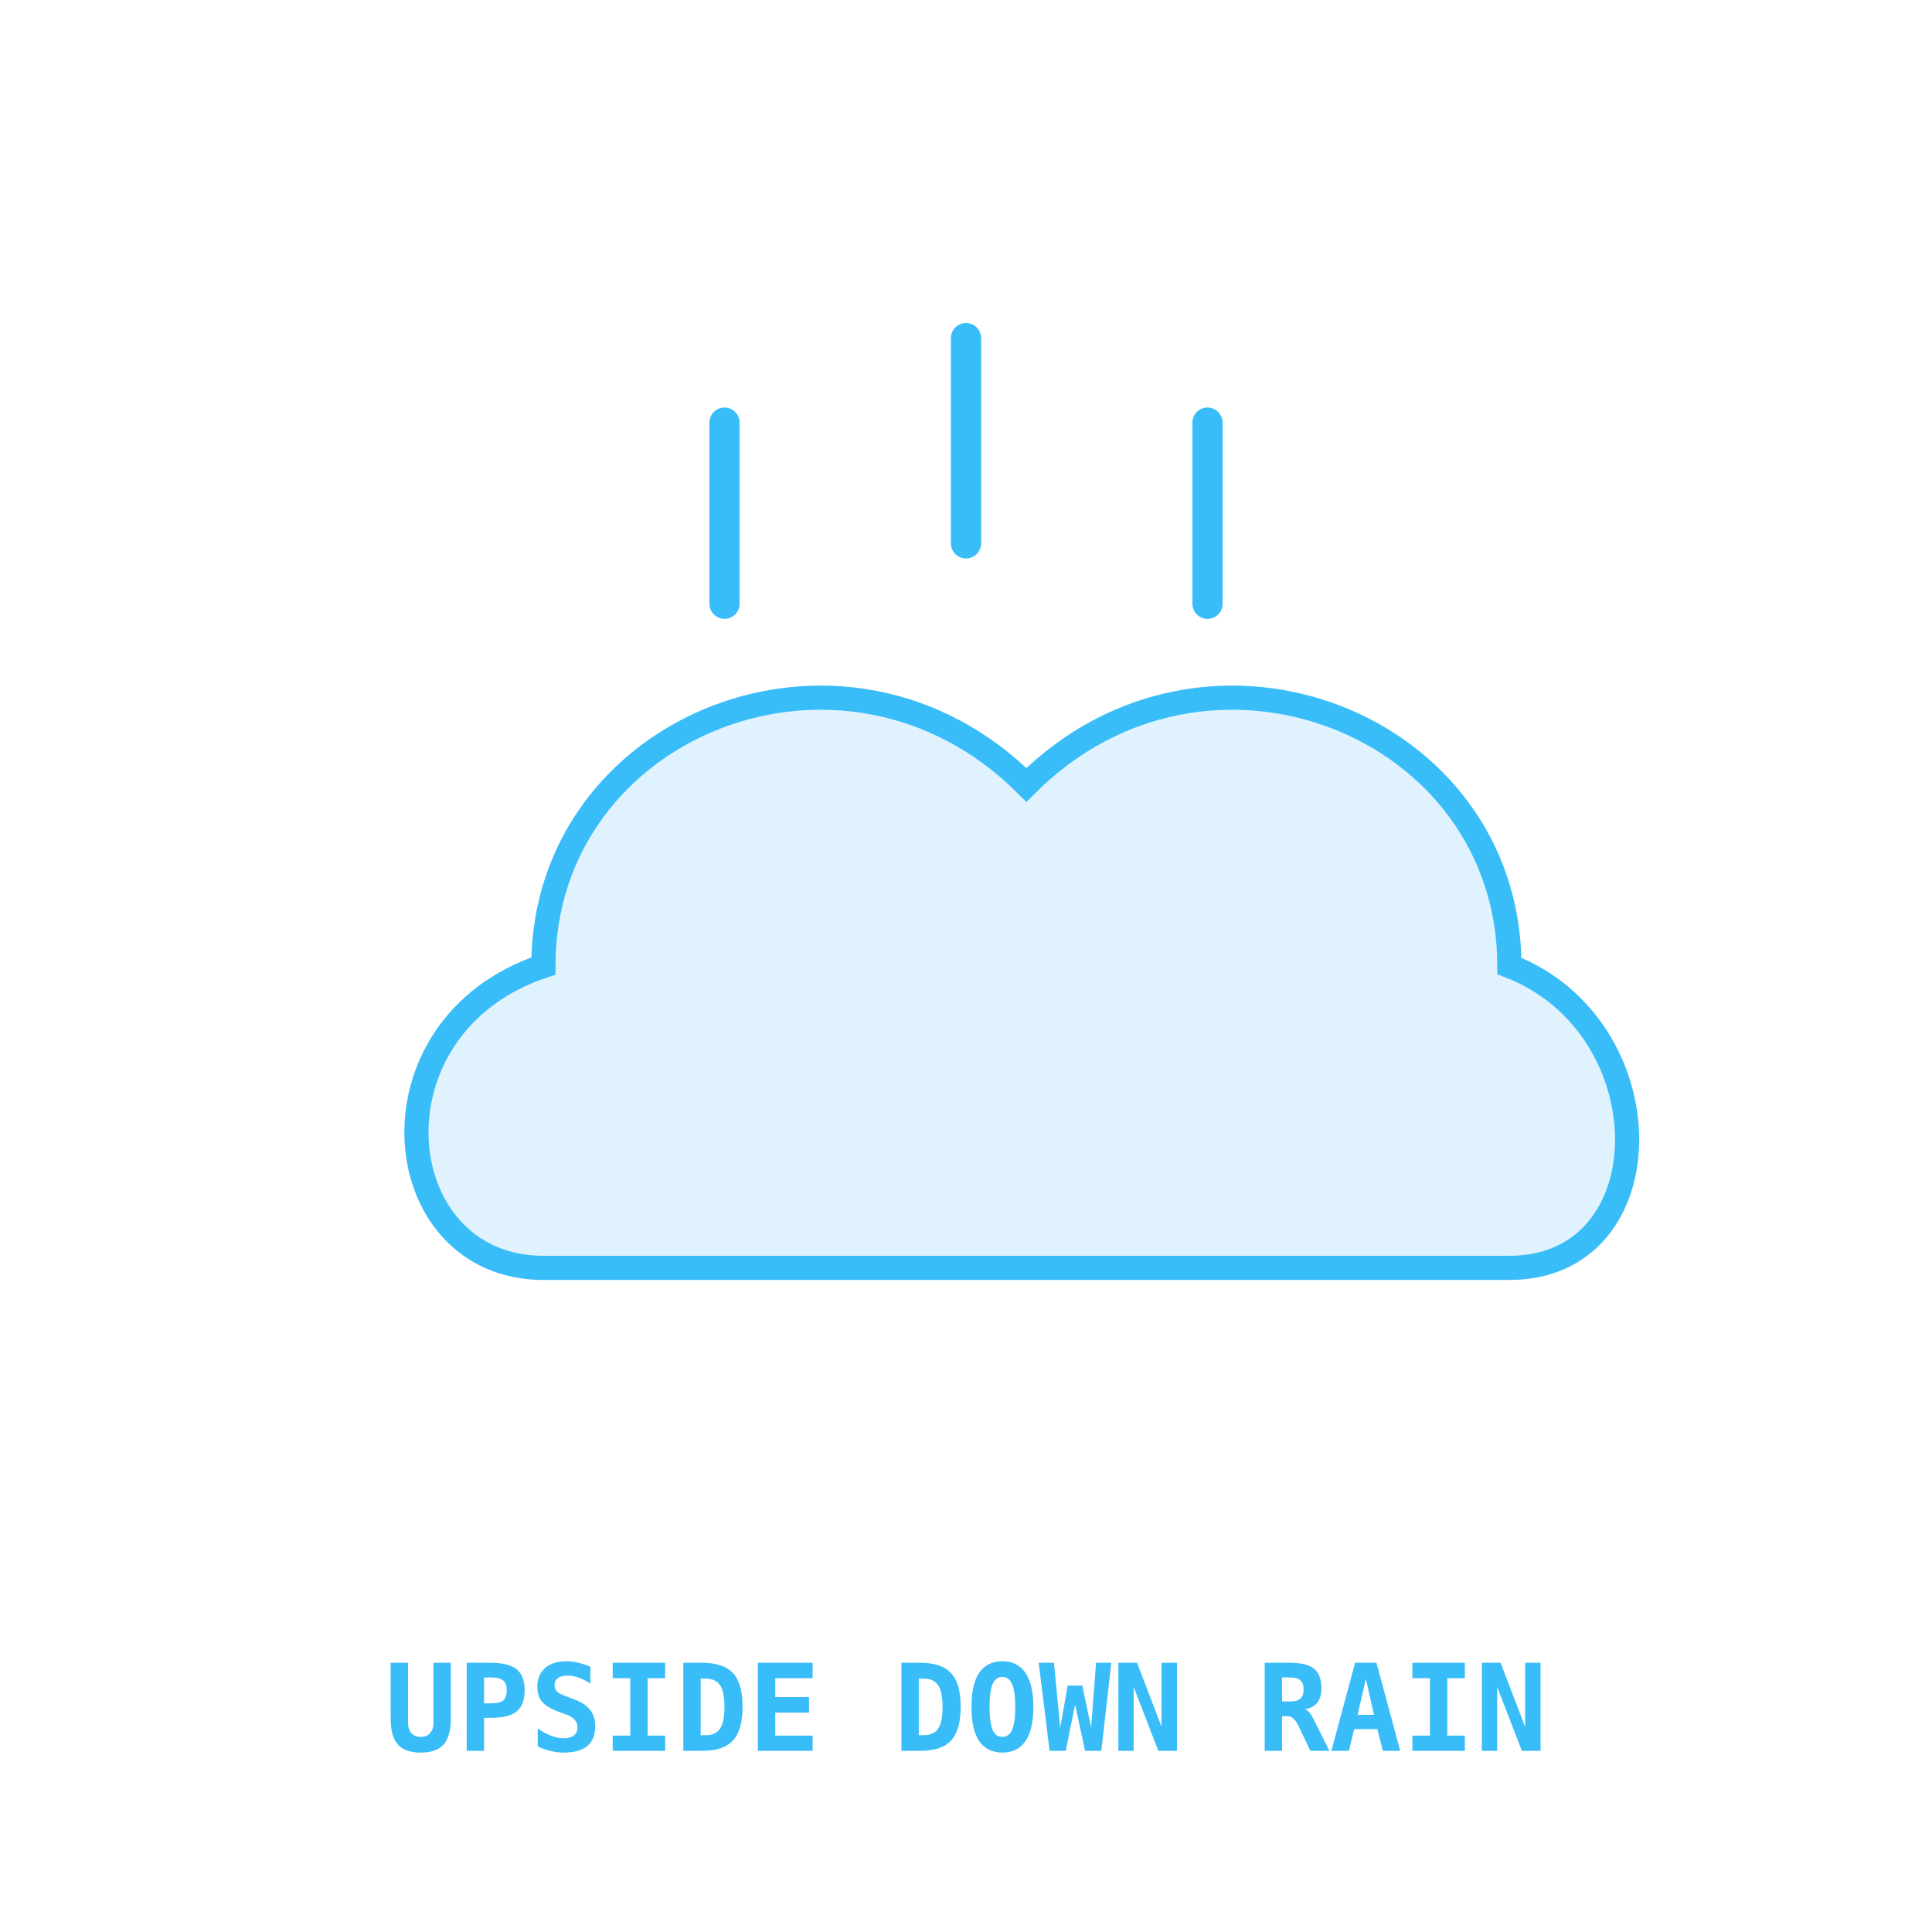
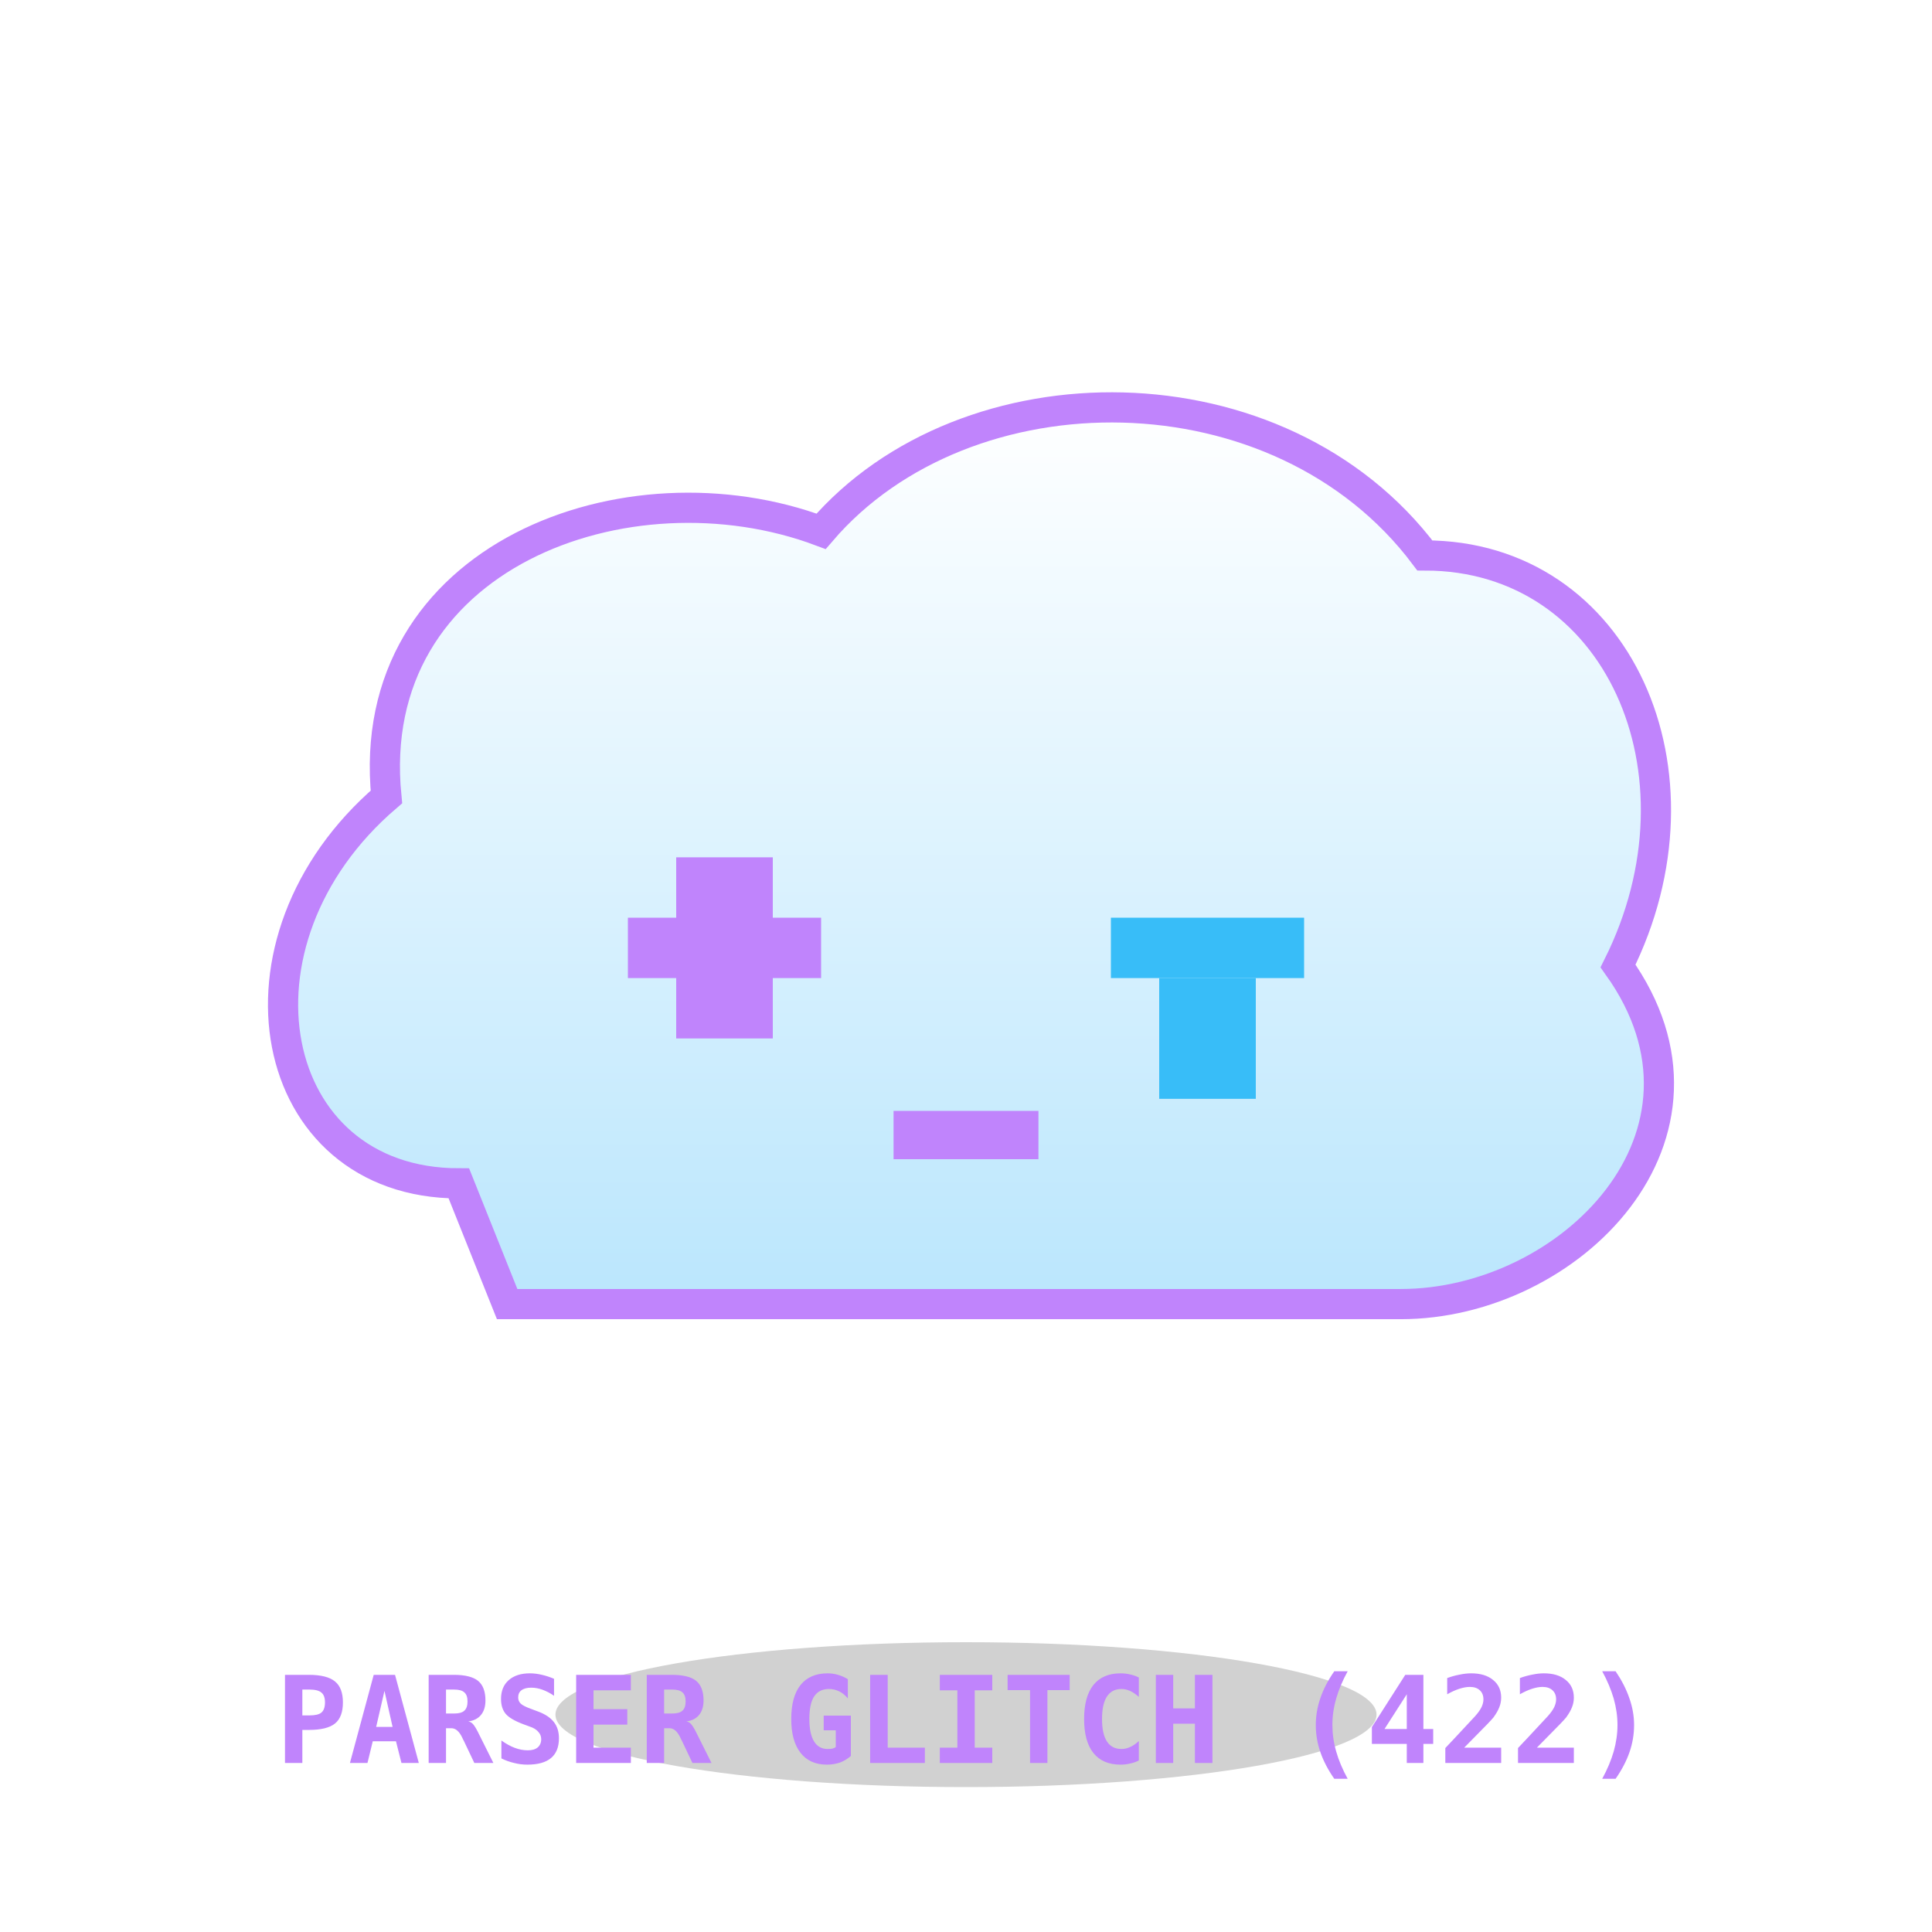
<svg xmlns="http://www.w3.org/2000/svg" viewBox="0 0 160 160" width="100%" height="100%">
-   <path d="M 45 105 C 32 105 30 85 45 80 C 45 60 70 50 85 65 C 100 50 125 60 125 80 C 138 85 138 105 125 105 Z" fill="#e0f2fe" stroke="#38bdf8" stroke-width="2" />
-   <line x1="60" y1="50" x2="60" y2="35" stroke="#38bdf8" stroke-width="2.5" stroke-linecap="round" />
-   <line x1="80" y1="45" x2="80" y2="28" stroke="#38bdf8" stroke-width="2.5" stroke-linecap="round" />
-   <line x1="100" y1="50" x2="100" y2="35" stroke="#38bdf8" stroke-width="2.5" stroke-linecap="round" />
-   <text x="80" y="145" font-family="monospace" font-size="10" font-weight="bold" fill="#38bdf8" text-anchor="middle">UPSIDE DOWN RAIN</text>
+   <defs>
+     <linearGradient id="cloud-grad" x1="0%" y1="0%" x2="0%" y2="100%">
+       <stop offset="0%" stop-color="#ffffff" />
+       <stop offset="100%" stop-color="#bae6fd" />
+     </linearGradient>
+   </defs>
+   <style>
+     @keyframes glitchJitter {
+       0%, 100% { transform: translate(0, 0); }
+       20% { transform: translate(-3px, 1px); }
+       40% { transform: translate(2px, -2px); }
+       60% { transform: translate(-2px, -1px); }
+       80% { transform: translate(3px, 2px); }
+     }
+     .head-glitch { animation: glitchJitter 0.25s infinite; }
+   </style>
+   <ellipse cx="80" cy="142" rx="34" ry="6" fill="#000000" opacity="0.18" />
+   <g class="head-glitch">
+     <path d="M 38 98 C 22 98 18 78 32 66 C 30 46 52 38 68 44 C 80 30 106 30 118 46 C 134 46 142 64 134 80 C 144 94 130 108 116 108 L 42 108 Z" fill="url(#cloud-grad)" stroke="#c084fc" stroke-width="2.5" />
+     <rect x="52" y="76" width="16" height="5" fill="#c084fc" />
+     <rect x="56" y="71" width="8" height="15" fill="#c084fc" />
+     <rect x="92" y="76" width="16" height="5" fill="#38bdf8" />
+     <rect x="96" y="81" width="8" height="10" fill="#38bdf8" />
+     <rect x="74" y="92" width="12" height="4" fill="#c084fc" />
+   </g>
+   <text x="80" y="146" font-family="monospace" font-size="10" font-weight="bold" fill="#c084fc" text-anchor="middle">PARSER GLITCH (422)</text>
</svg>
